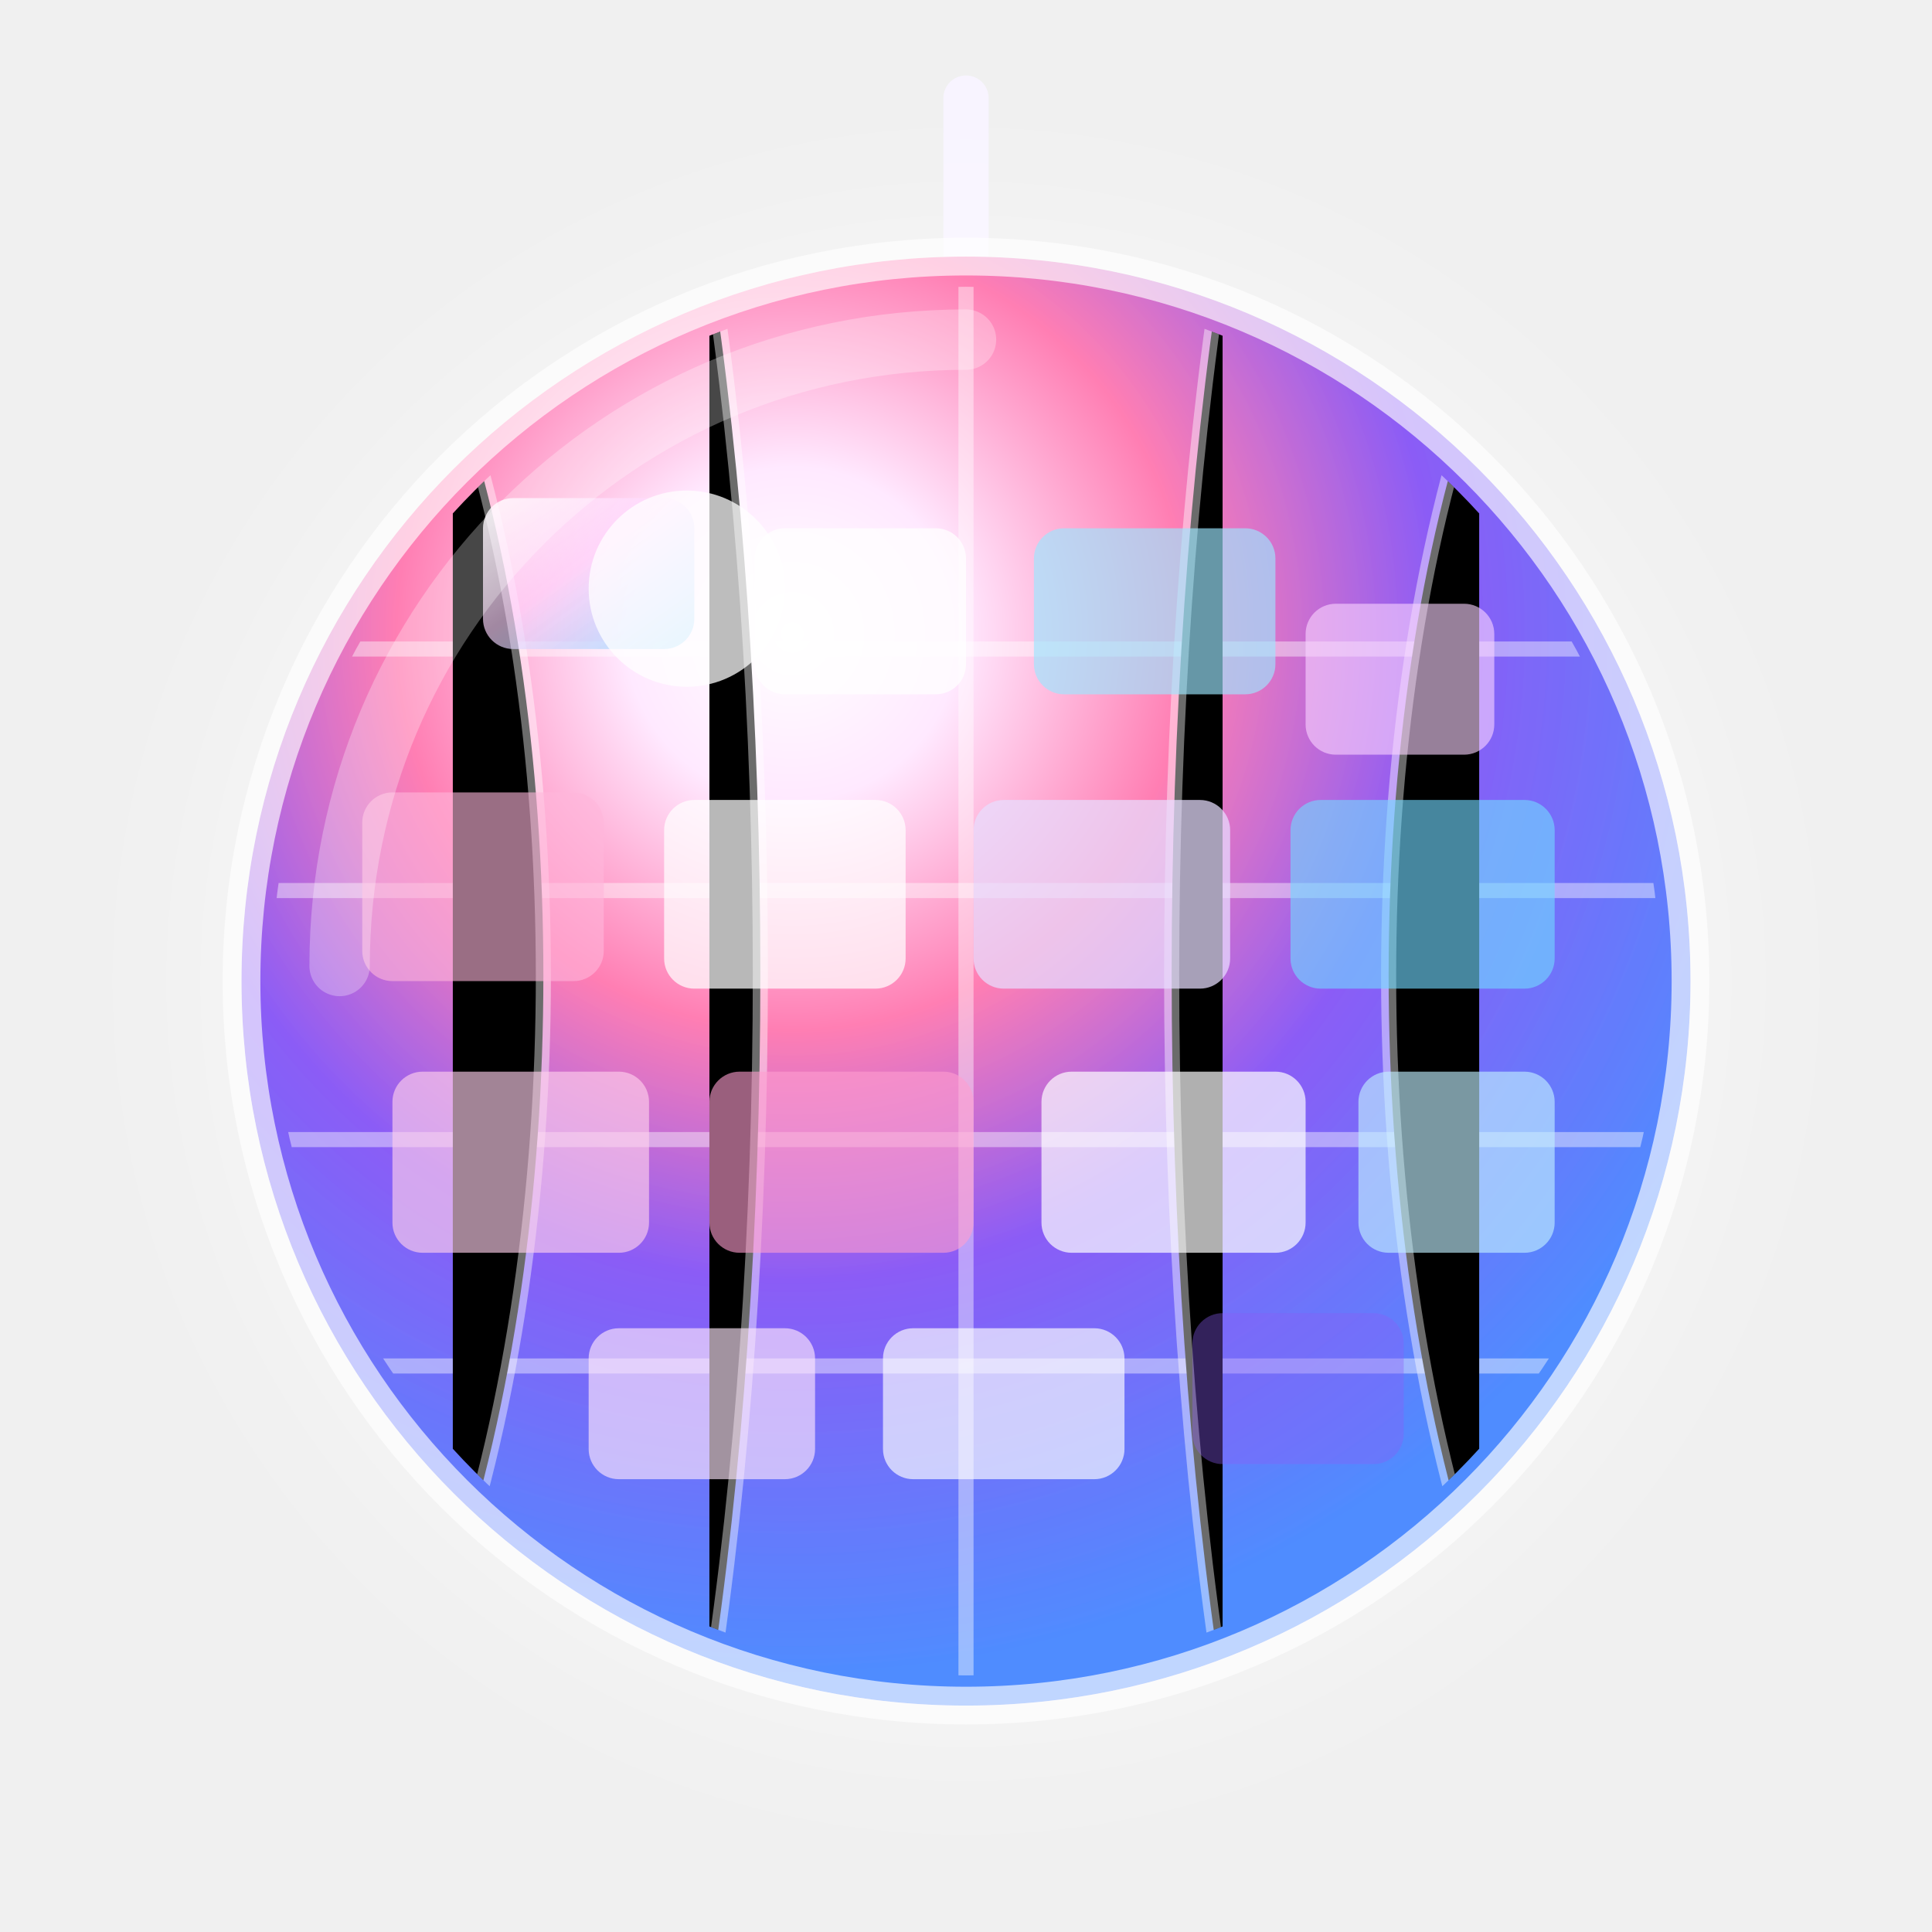
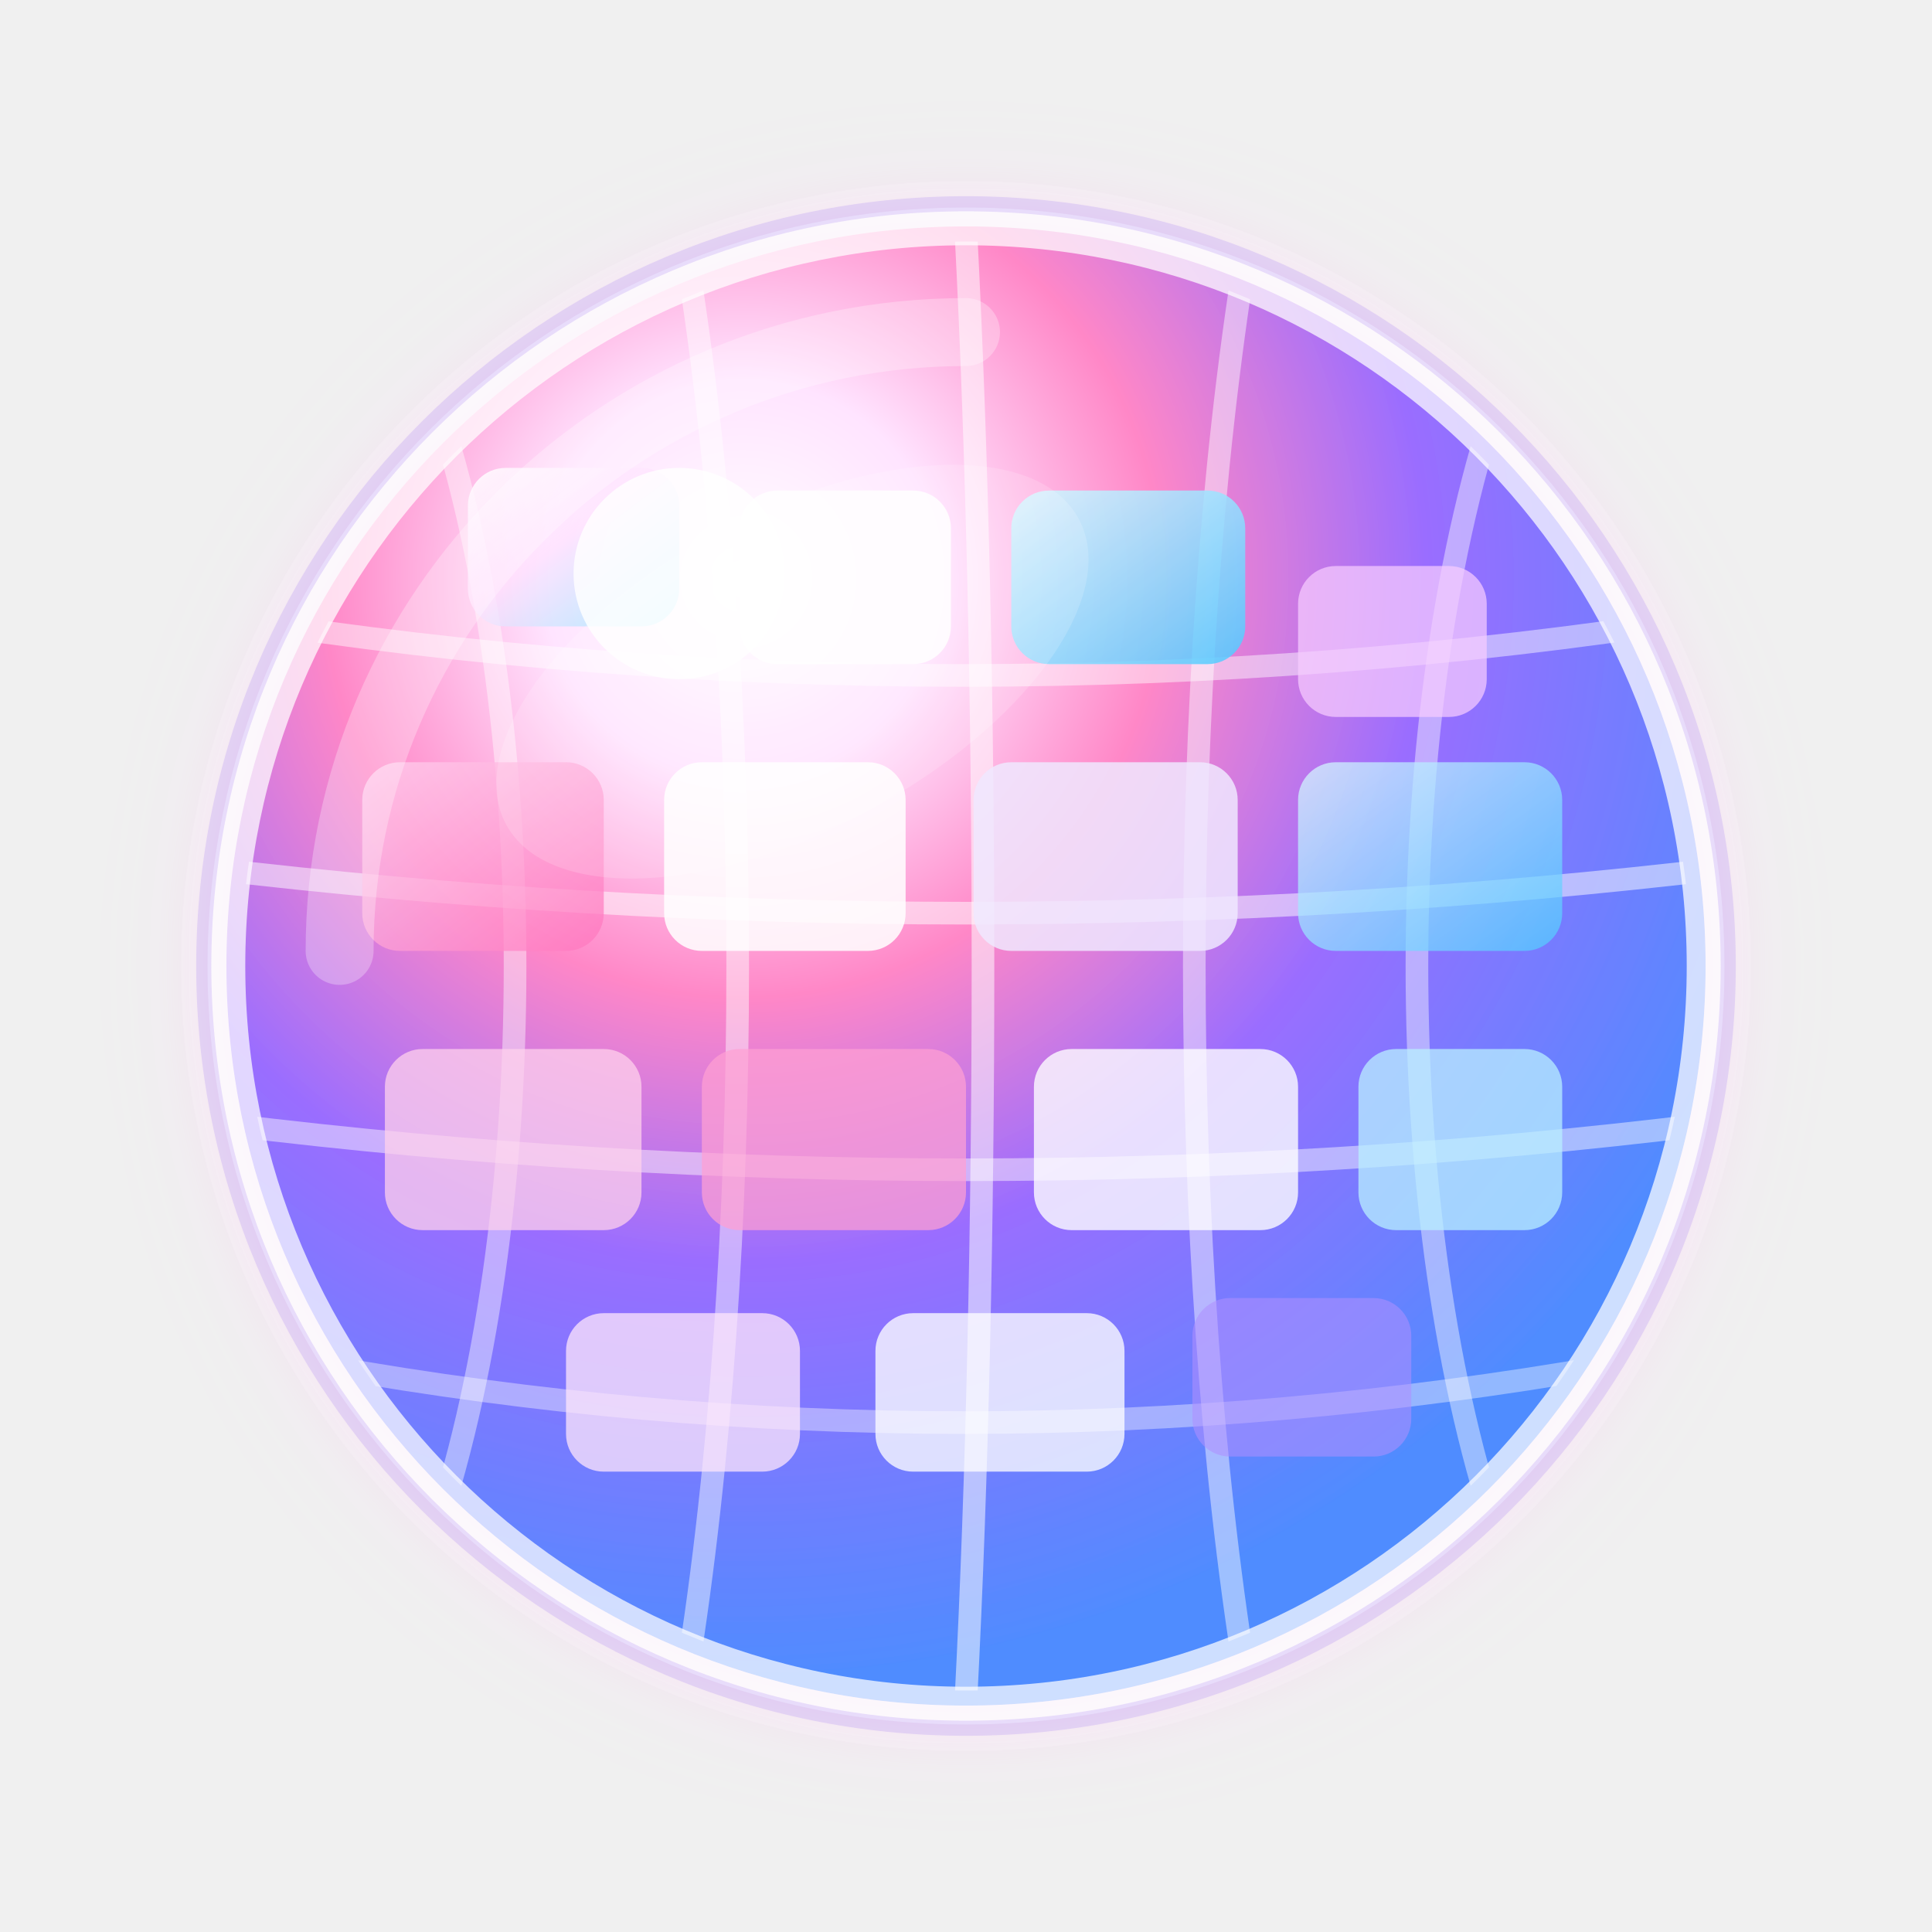
<svg xmlns="http://www.w3.org/2000/svg" viewBox="0 0 256 256" role="img" aria-label="">
  <defs>
-     <radialGradient id="ballGlow" cx="38%" cy="26%" r="72%">
+     <radialGradient id="sphere" cx="35%" cy="24%" r="74%">
      <stop offset="0" stop-color="#ffffff" />
-       <stop offset="0.16" stop-color="#ffe9ff" />
-       <stop offset="0.38" stop-color="#ff7eb3" />
-       <stop offset="0.62" stop-color="#8b5cf6" />
+       <stop offset="0.18" stop-color="#ffe4ff" />
+       <stop offset="0.38" stop-color="#ff87c7" />
+       <stop offset="0.62" stop-color="#9a6dff" />
      <stop offset="1" stop-color="#4f8cff" />
    </radialGradient>
-     <linearGradient id="tileLight" x1="0" x2="1" y1="0" y2="1">
+     <linearGradient id="shine" x1="0" x2="1" y1="0" y2="1">
      <stop offset="0" stop-color="#ffffff" stop-opacity="0.95" />
-       <stop offset="0.45" stop-color="#ffd6ff" stop-opacity="0.72" />
-       <stop offset="1" stop-color="#7dd3fc" stop-opacity="0.78" />
+       <stop offset="0.45" stop-color="#ffe3ff" stop-opacity="0.78" />
+       <stop offset="1" stop-color="#8ee8ff" stop-opacity="0.78" />
    </linearGradient>
-     <filter id="softShadow" x="-35%" y="-35%" width="170%" height="170%">
-       <feDropShadow dx="0" dy="12" stdDeviation="10" flood-color="#3b1b8f" flood-opacity="0.28" />
-       <feDropShadow dx="0" dy="0" stdDeviation="12" flood-color="#ffffff" flood-opacity="0.55" />
+     <linearGradient id="facetPink" x1="0" x2="1" y1="0" y2="1">
+       <stop offset="0" stop-color="#ffd4f0" />
+       <stop offset="1" stop-color="#ff75bd" />
+     </linearGradient>
+     <linearGradient id="facetBlue" x1="0" x2="1" y1="0" y2="1">
+       <stop offset="0" stop-color="#d9f8ff" />
+       <stop offset="1" stop-color="#50c9ff" />
+     </linearGradient>
+     <filter id="glow" x="-30%" y="-30%" width="160%" height="160%">
+       <feGaussianBlur in="SourceAlpha" stdDeviation="7" result="blur" />
+       <feColorMatrix in="blur" type="matrix" values="0 0 0 0 1 0 0 0 0 0.48 0 0 0 0 0.9 0 0 0 0.56 0" result="pinkGlow" />
+       <feMerge>
+         <feMergeNode in="pinkGlow" />
+         <feMergeNode in="SourceGraphic" />
+       </feMerge>
    </filter>
-     <clipPath id="ballClip">
-       <circle cx="128" cy="130" r="92" />
+     <clipPath id="clip">
+       <circle cx="128" cy="128" r="96" />
    </clipPath>
  </defs>
-   <path d="M128 13v25" fill="none" stroke="#f8f4ff" stroke-width="6" stroke-linecap="round" />
-   <circle cx="128" cy="130" r="96" fill="url(#ballGlow)" filter="url(#softShadow)" />
-   <g clip-path="url(#ballClip)" stroke="#ffffff" stroke-opacity="0.42" stroke-width="2">
-     <path d="M36 86h184M28 118h200M31 151h194M48 181h160" />
-     <path d="M60 50c16 46 16 112 0 160M94 34c9 58 9 132 0 190M128 30v198M162 34c-9 58-9 132 0 190M196 50c-16 46-16 112 0 160" />
+   <circle cx="128" cy="128" r="104" fill="#ffffff" opacity="0.2" />
+   <circle cx="128" cy="128" r="98" fill="url(#sphere)" filter="url(#glow)" />
+   <g clip-path="url(#clip)">
+     <path d="M31 82c63 10 130 10 194 0" fill="none" stroke="#ffffff" stroke-opacity="0.46" stroke-width="3" />
+     <path d="M27 115c67 8 135 8 202 0" fill="none" stroke="#ffffff" stroke-opacity="0.5" stroke-width="3" />
+     <path d="M30 149c65 8 131 8 196 0" fill="none" stroke="#ffffff" stroke-opacity="0.45" stroke-width="3" />
+     <path d="M43 181c56 10 113 10 170 0" fill="none" stroke="#ffffff" stroke-opacity="0.38" stroke-width="3" />
+     <path d="M57 51c15 43 15 111 0 154" fill="none" stroke="#ffffff" stroke-opacity="0.42" stroke-width="3" />
+     <path d="M91 34c9 56 9 132 0 188" fill="none" stroke="#ffffff" stroke-opacity="0.45" stroke-width="3" />
+     <path d="M128 31c3 58 3 136 0 194" fill="none" stroke="#ffffff" stroke-opacity="0.52" stroke-width="3" />
+     <path d="M165 34c-9 56-9 132 0 188" fill="none" stroke="#ffffff" stroke-opacity="0.45" stroke-width="3" />
+     <path d="M199 51c-15 43-15 111 0 154" fill="none" stroke="#ffffff" stroke-opacity="0.42" stroke-width="3" />
+     <rect x="62" y="62" width="28" height="21" rx="5" fill="url(#shine)" opacity="0.92" />
+     <rect x="98" y="65" width="28" height="23" rx="5" fill="#ffffff" opacity="0.84" />
+     <rect x="134" y="65" width="31" height="23" rx="5" fill="url(#facetBlue)" opacity="0.86" />
+     <rect x="172" y="75" width="25" height="20" rx="5" fill="#f7ccff" opacity="0.72" />
+     <rect x="48" y="101" width="32" height="25" rx="5" fill="url(#facetPink)" opacity="0.76" />
+     <rect x="88" y="101" width="32" height="25" rx="5" fill="#ffffff" opacity="0.86" />
+     <rect x="129" y="101" width="35" height="25" rx="5" fill="#efe8ff" opacity="0.84" />
+     <rect x="172" y="101" width="35" height="25" rx="5" fill="url(#facetBlue)" opacity="0.74" />
+     <rect x="51" y="139" width="34" height="24" rx="5" fill="#ffd1ec" opacity="0.74" />
+     <rect x="93" y="139" width="35" height="24" rx="5" fill="#ff9fd3" opacity="0.72" />
+     <rect x="137" y="139" width="35" height="24" rx="5" fill="#ffffff" opacity="0.78" />
+     <rect x="180" y="139" width="27" height="24" rx="5" fill="#b9f0ff" opacity="0.74" />
+     <rect x="75" y="174" width="31" height="21" rx="5" fill="#ffe7fb" opacity="0.74" />
+     <rect x="116" y="174" width="33" height="21" rx="5" fill="#ffffff" opacity="0.76" />
+     <rect x="158" y="172" width="29" height="21" rx="5" fill="#af8fff" opacity="0.56" />
  </g>
-   <g clip-path="url(#ballClip)" opacity="0.88">
-     <rect x="64" y="66" width="28" height="20" rx="4" fill="url(#tileLight)" />
-     <rect x="100" y="70" width="28" height="22" rx="4" fill="#ffffff" opacity="0.84" />
-     <rect x="137" y="70" width="32" height="22" rx="4" fill="#9ce7ff" opacity="0.74" />
-     <rect x="173" y="80" width="25" height="20" rx="4" fill="#fbd4ff" opacity="0.68" />
-     <rect x="48" y="105" width="32" height="25" rx="4" fill="#ffb7dc" opacity="0.68" />
-     <rect x="88" y="106" width="32" height="25" rx="4" fill="#ffffff" opacity="0.82" />
-     <rect x="129" y="106" width="34" height="25" rx="4" fill="#e6ddff" opacity="0.82" />
-     <rect x="171" y="106" width="35" height="25" rx="4" fill="#71d9ff" opacity="0.7" />
-     <rect x="52" y="142" width="34" height="24" rx="4" fill="#ffd0ec" opacity="0.72" />
-     <rect x="94" y="142" width="35" height="24" rx="4" fill="#ff9ed0" opacity="0.68" />
-     <rect x="138" y="142" width="35" height="24" rx="4" fill="#ffffff" opacity="0.78" />
-     <rect x="180" y="142" width="26" height="24" rx="4" fill="#bfefff" opacity="0.72" />
-     <rect x="78" y="176" width="30" height="20" rx="4" fill="#ffe7fb" opacity="0.72" />
-     <rect x="117" y="176" width="32" height="20" rx="4" fill="#ffffff" opacity="0.74" />
-     <rect x="158" y="174" width="28" height="20" rx="4" fill="#8b5cf6" opacity="0.42" />
-   </g>
-   <circle cx="91" cy="78" r="13" fill="#ffffff" opacity="0.74" />
-   <path d="M45 128c0-46 37-83 83-83" fill="none" stroke="#ffffff" stroke-width="8" stroke-linecap="round" opacity="0.28" />
-   <circle cx="128" cy="130" r="96" fill="none" stroke="#ffffff" stroke-width="5" opacity="0.64" />
+   <circle cx="90" cy="76" r="14" fill="#ffffff" opacity="0.82" />
+   <ellipse cx="105" cy="89" rx="43" ry="21" fill="#ffffff" opacity="0.16" transform="rotate(-28 105 89)" />
+   <path d="M45 126c0-45 37-82 83-82" fill="none" stroke="#ffffff" stroke-width="9" stroke-linecap="round" opacity="0.28" />
+   <circle cx="128" cy="128" r="98" fill="none" stroke="#ffffff" stroke-width="5" opacity="0.72" />
+   <circle cx="128" cy="128" r="101" fill="none" stroke="#8b5cf6" stroke-width="2" opacity="0.18" />
</svg>
